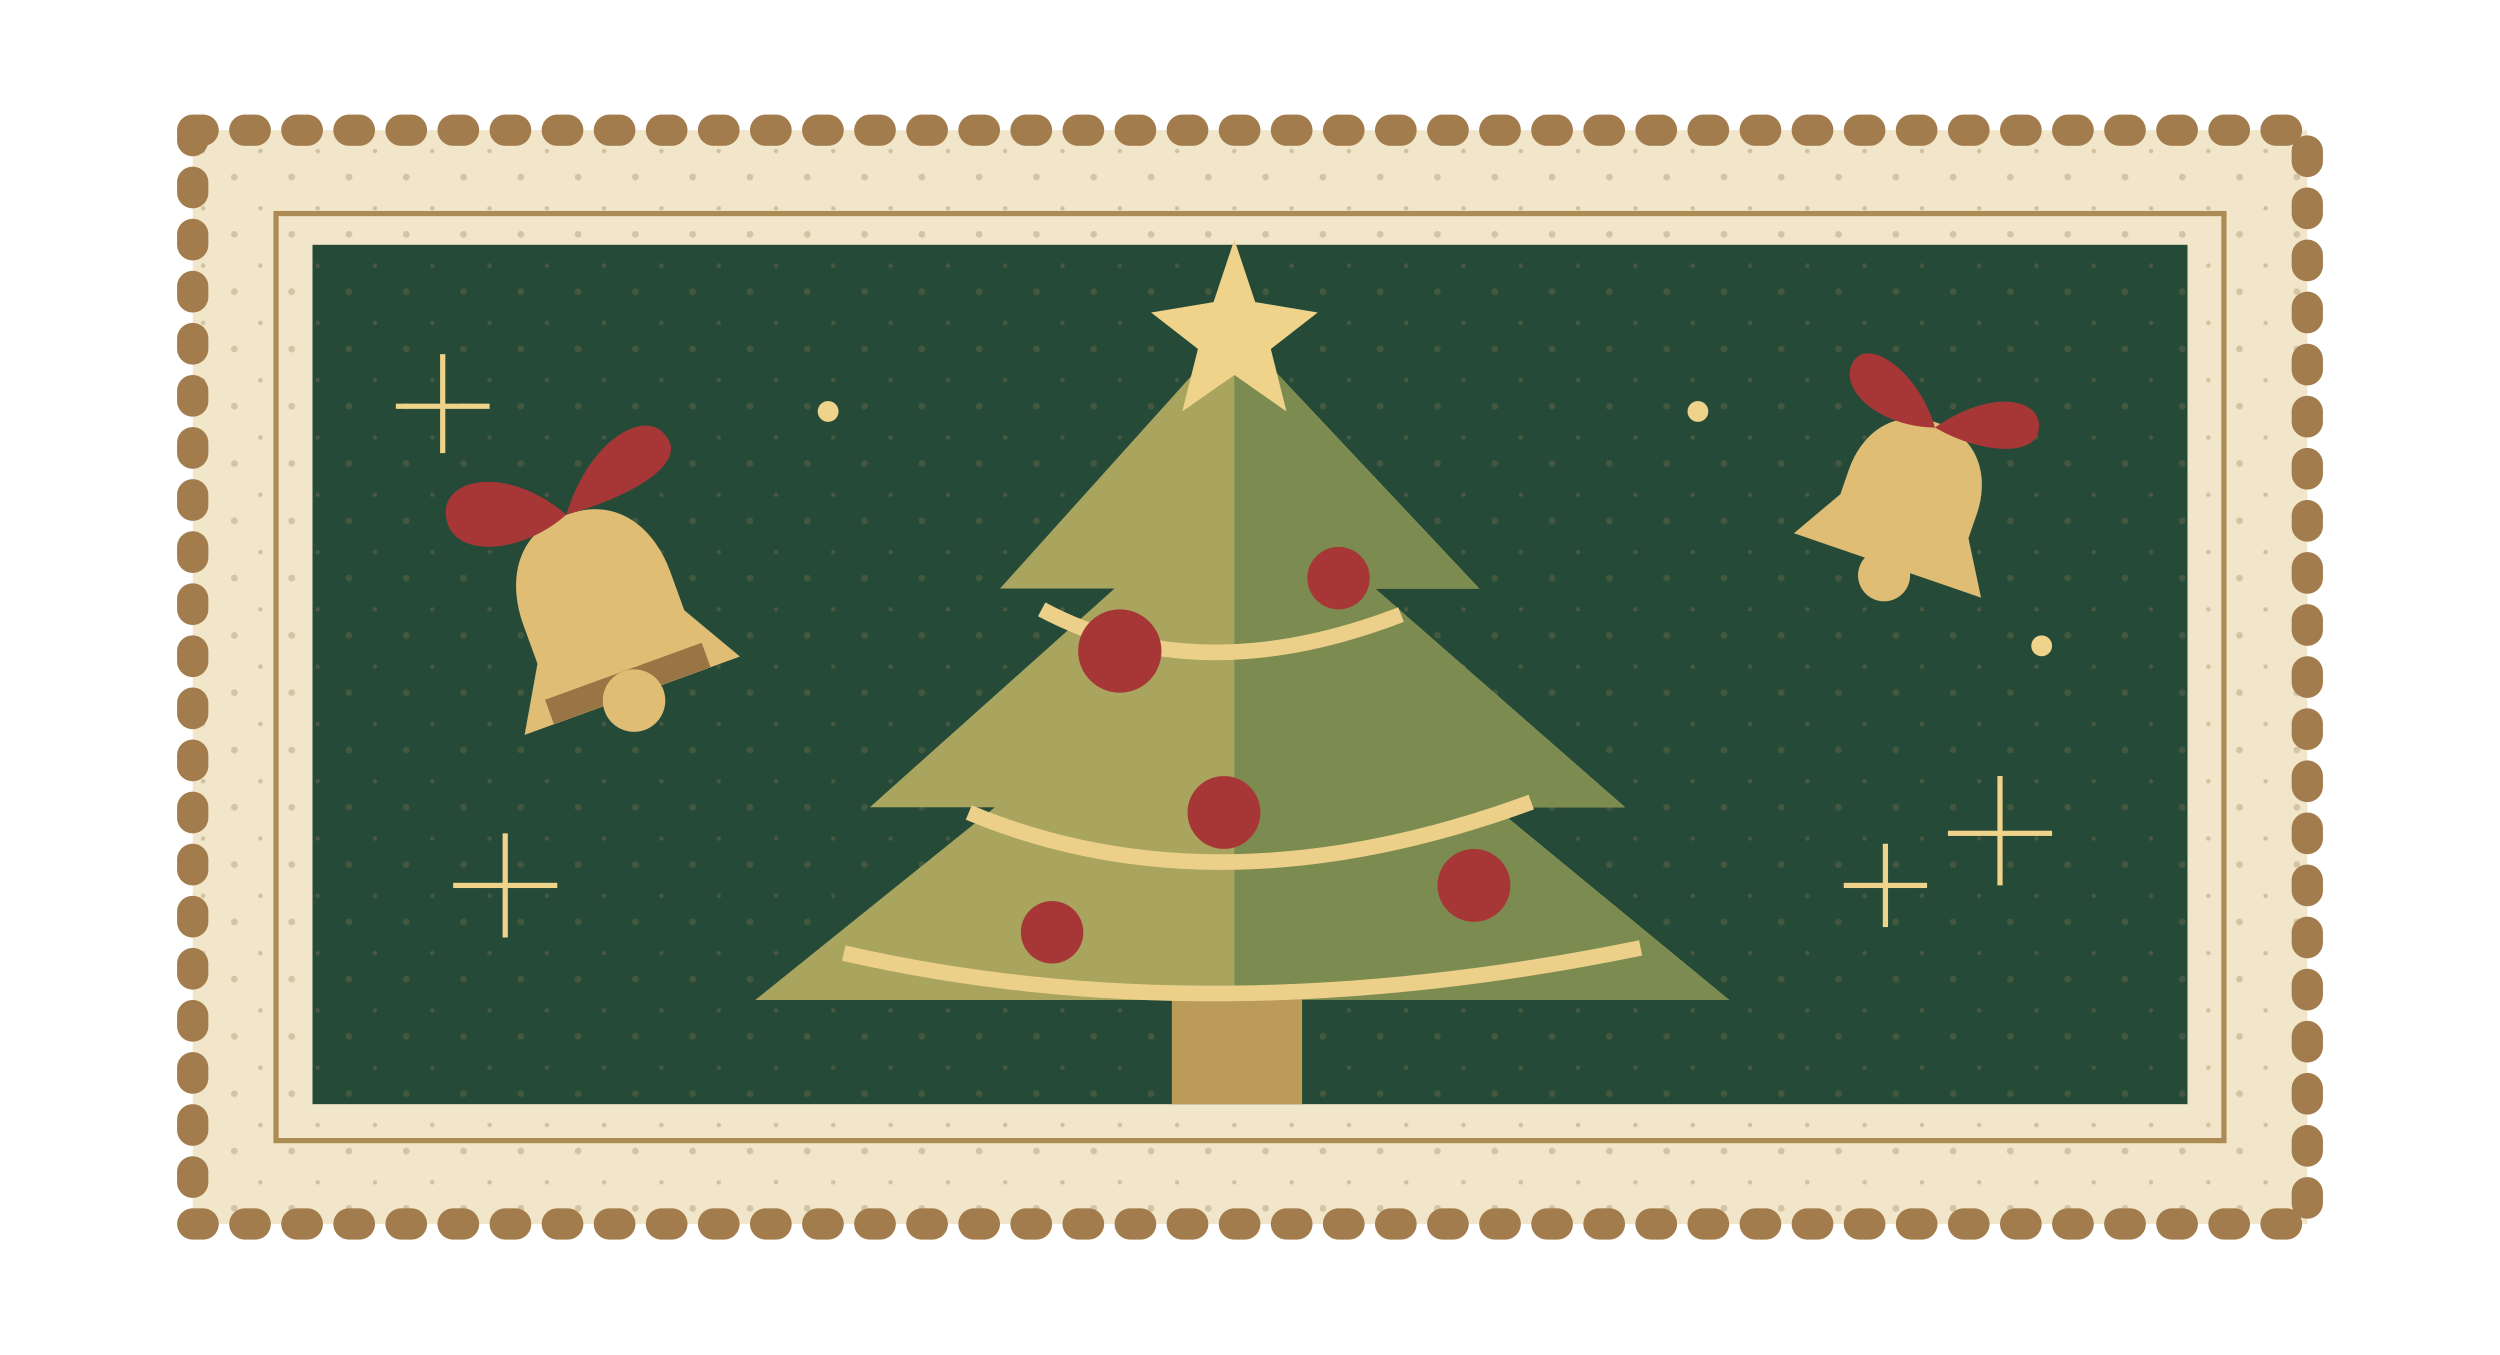
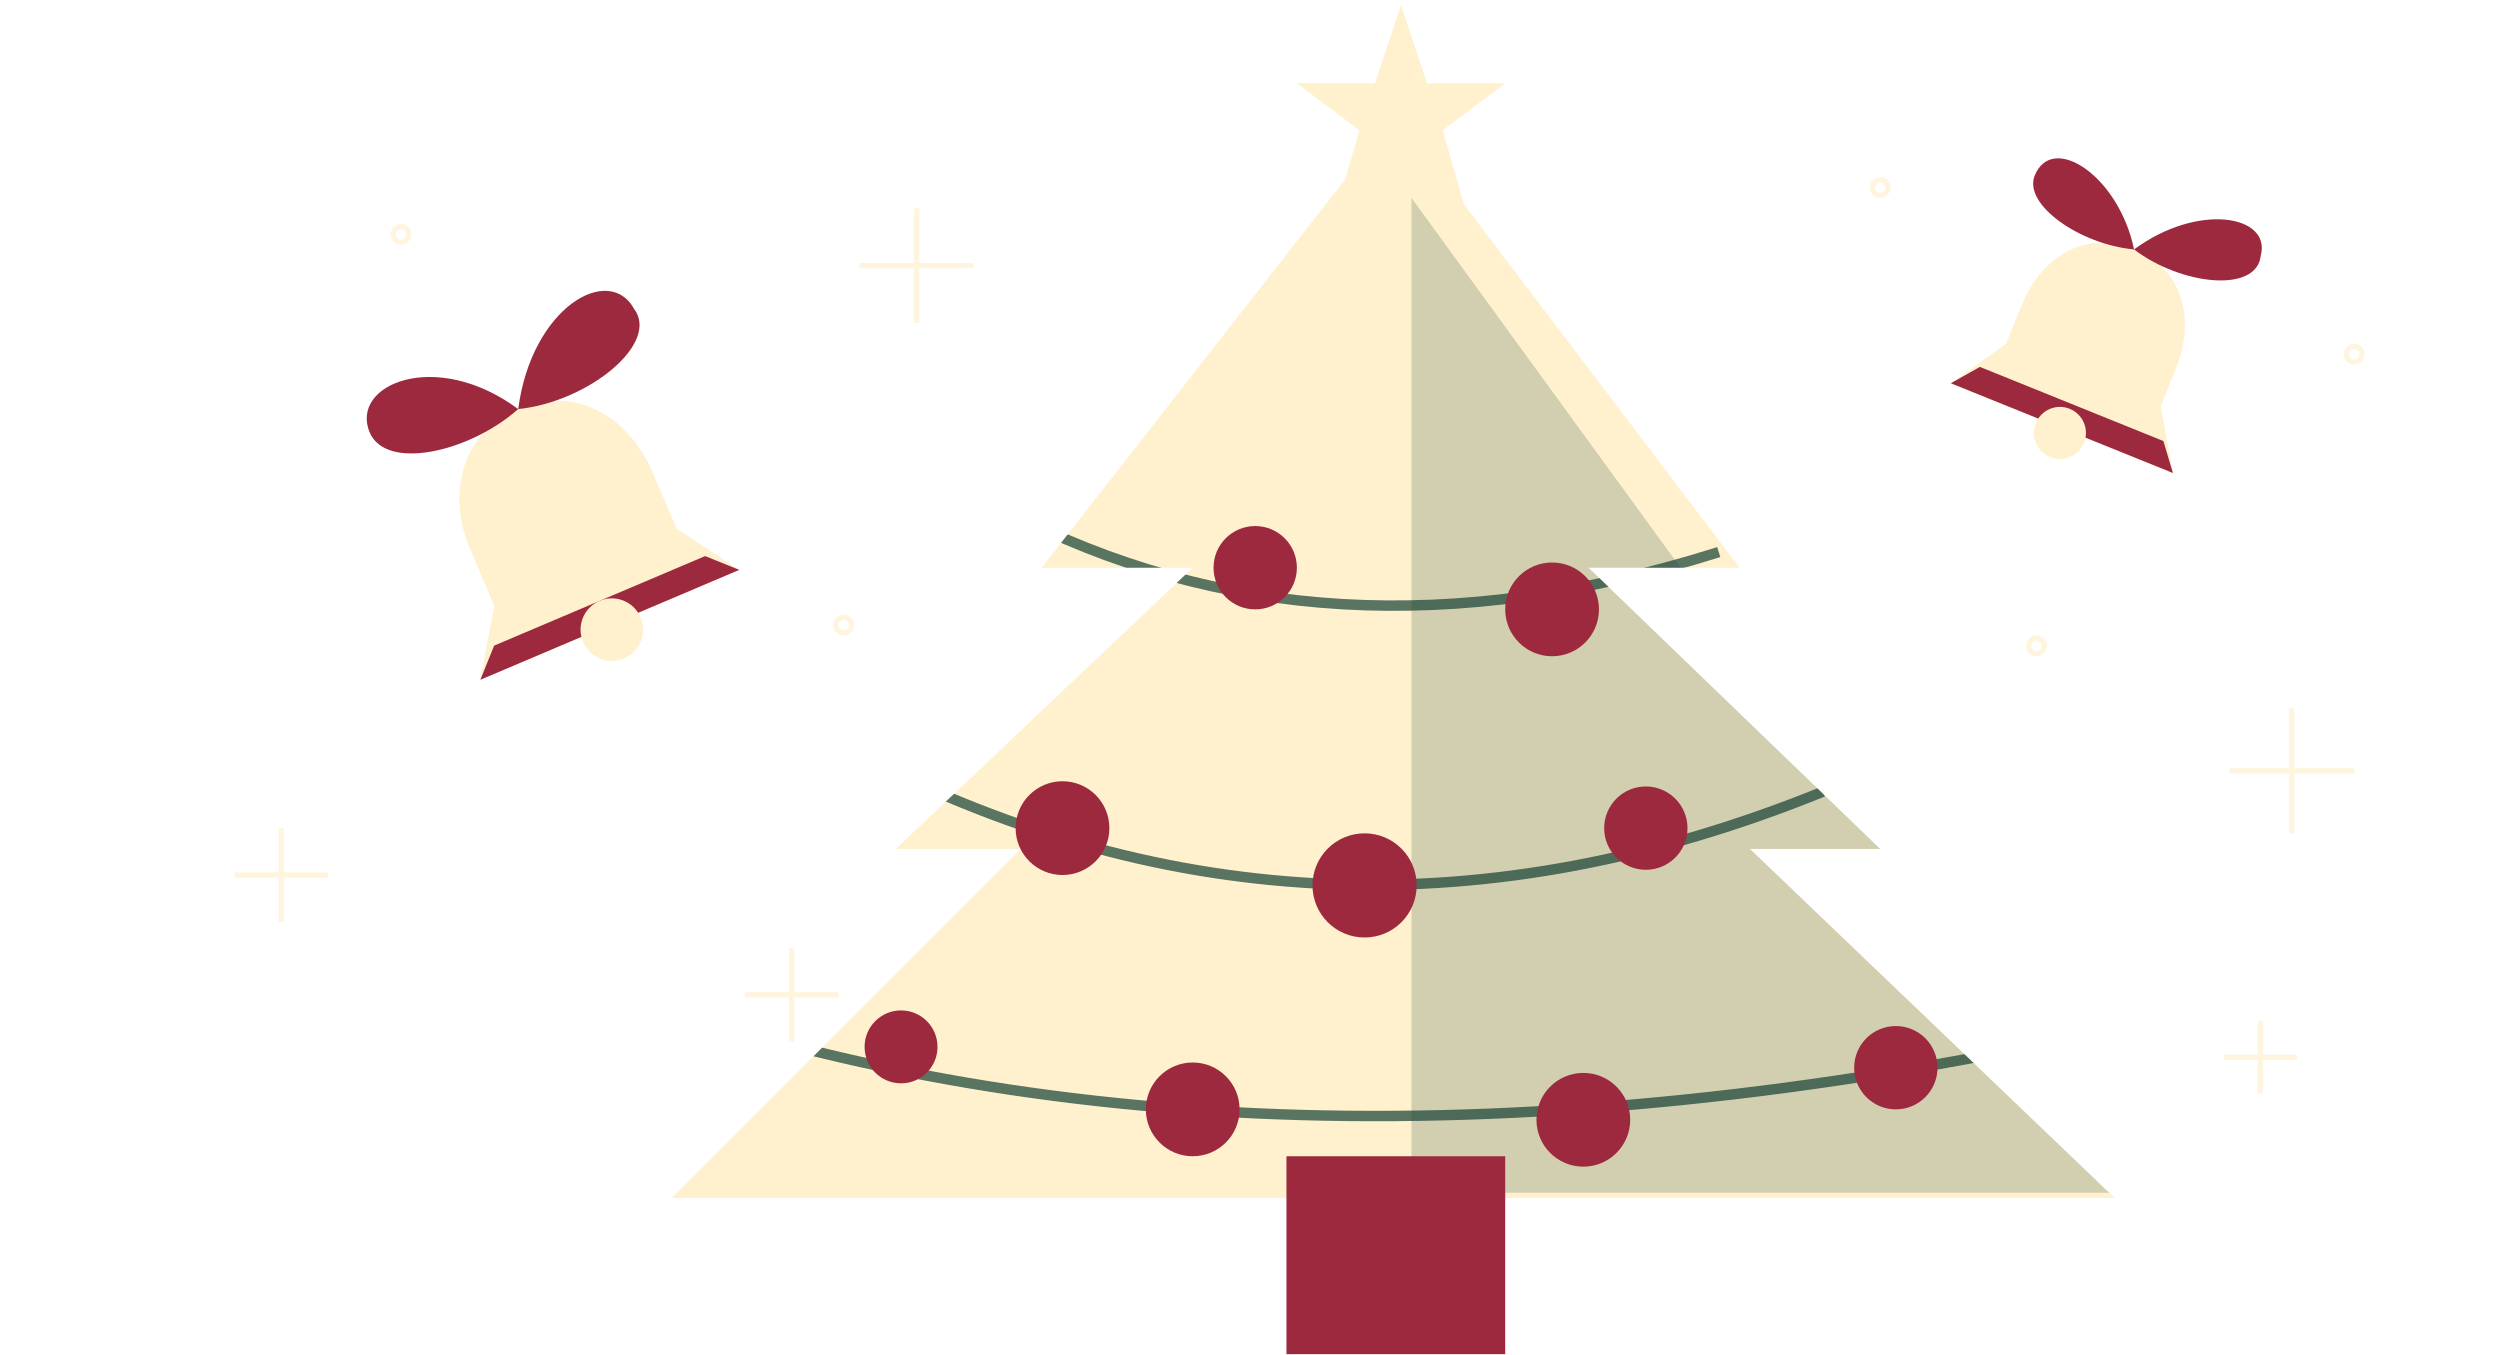
<svg xmlns="http://www.w3.org/2000/svg" width="480" height="260" viewBox="0 0 480 260">
  <defs>
-     <pattern id="paper" width="11" height="11" patternUnits="userSpaceOnUse">
-       <circle cx="1" cy="1" r=".65" fill="#8b754f" opacity=".3" />
-       <circle cx="6" cy="7" r=".43" fill="#8b754f" opacity=".33" />
-     </pattern>
+     <path id="tree" d="M268 22 334 109h-29l56 54h-25l70 67H129l67-67h-24l57-54h-29z" />
+     <clipPath id="tree-cut">
+       <use href="#tree" />
+     </clipPath>
  </defs>
-   <path fill="#f1e6c9" d="M37 25h406v210H37z" />
-   <path fill="url(#paper)" d="M37 25h406v210H37z" />
-   <path d="M37 25h406v210H37z" fill="none" stroke="#a27c4c" stroke-width="6" stroke-dasharray="2 8" stroke-linecap="round" />
-   <path d="M53 41h374v178H53z" fill="none" stroke="#ac8b54" />
-   <path d="M60 47h360v165H60z" fill="#254b38" />
-   <path d="M60 47h360v165H60z" fill="url(#paper)" />
-   <path d="M237 63 284 113h-20l48 42h-25l45 37H145l46-37h-24l47-42h-22z" fill="#a9a55f" />
-   <path d="M237 63 284 113h-20l48 42h-25l45 37h-95z" fill="#7c8c50" />
-   <path d="M225 191h25v21h-25z" fill="#bc9a58" />
-   <g fill="none" stroke="#ecd08a" stroke-width="3">
-     <path d="M200 117q30 16 69 1M186 156q48 20 108-2M162 183q70 16 153-1" />
+   <use href="#tree" fill="#fff0ce" />
+   <path d="M271 38v191h139z" fill="#123e32" opacity=".19" clip-path="url(#tree-cut)" />
+   <path d="M247 222h42v38h-42z" fill="#9c293d" />
+   <g clip-path="url(#tree-cut)" fill="none" stroke="#123e32" stroke-width="2">
+     <path d="M193 98q61 32 137 8M165 145q89 46 185 7M126 193q122 41 287 3" opacity=".7" />
  </g>
-   <g fill="#a73736">
-     <circle cx="215" cy="125" r="8" />
-     <circle cx="257" cy="111" r="6" />
-     <circle cx="235" cy="156" r="7" />
-     <circle cx="283" cy="170" r="7" />
-     <circle cx="202" cy="179" r="6" />
+   <g fill="#9c293d">
+     <circle cx="241" cy="109" r="8" />
+     <circle cx="298" cy="117" r="9" />
+     <circle cx="204" cy="159" r="9" />
+     <circle cx="262" cy="170" r="10" />
+     <circle cx="316" cy="159" r="8" />
+     <circle cx="173" cy="201" r="7" />
+     <circle cx="229" cy="213" r="9" />
+     <circle cx="304" cy="215" r="9" />
+     <circle cx="364" cy="205" r="8" />
  </g>
-   <g transform="translate(119 127) rotate(-20)">
-     <path d="M0-30c-11 0-15 9-15 17v8l-7 12h44L15-5v-8c0-8-4-17-15-17z" fill="#dfbd75" />
-     <path d="M-16 2h32v5h-32z" fill="#997546" />
-     <circle cy="8" r="6" fill="#dfbd75" />
-     <path d="M0-30c-8-14-22-15-22-6 0 7 12 10 22 6 9-12 21-14 23-8 3 7-11 9-23 8z" fill="#a73736" />
+   <path d="m269 1 5 15h15l-12 9 4 14-12-9-12 9 4-14-12-9h15z" fill="#fff0ce" />
+   <g transform="translate(112 108) rotate(-23)">
+     <path d="M0-32c-13 0-19 11-19 21V1l-8 12h54L19 1v-12c0-10-6-21-19-21z" fill="#fff0ce" />
+     <path d="M-22 8h44l5 5h-54z" fill="#9c293d" />
+     <circle cy="14" r="6" fill="#fff0ce" />
+     <path d="M0-32c-10-17-28-17-28-7 0 8 16 11 28 7 10-17 27-19 28-9 2 8-15 13-28 9z" fill="#9c293d" />
  </g>
-   <g transform="translate(365 101) rotate(19)">
-     <path d="M0-21c-9 0-13 7-13 14v5l-6 10h38l-6-10v-5c0-7-4-14-13-14z" fill="#dfbd75" />
-     <circle cy="10" r="5" fill="#dfbd75" />
-     <path d="M0-20c-7-10-20-13-19-5 1 5 10 8 19 5 8-11 18-12 19-6 1 5-9 8-19 6z" fill="#a73736" />
+   <g transform="translate(400 72) rotate(22)">
+     <path d="M0-26c-11 0-16 9-16 18v8l-7 11h46L16 0v-8c0-9-5-18-16-18z" fill="#fff0ce" />
+     <path d="M-19 6h38l4 5h-46z" fill="#9c293d" />
+     <circle cy="12" r="5" fill="#fff0ce" />
+     <path d="M0-26c-8-12-23-15-23-6 0 6 13 9 23 6 8-13 22-16 23-8 2 7-12 11-23 8z" fill="#9c293d" />
  </g>
-   <g fill="#efd38a">
-     <path d="m237 46 4 12 12 2-9 7 3 12-10-7-10 7 3-12-9-7 12-2z" />
-     <path d="M85 68v19m-9-9h18m290 71v21m-10-10h20m-297 0v20m-10-10h20m255-8v16m-8-8h16" fill="none" stroke="#efd38a" />
-     <circle cx="159" cy="79" r="2" />
-     <circle cx="326" cy="79" r="2" />
-     <circle cx="392" cy="124" r="2" />
+   <g stroke="#fff0ce" fill="none" opacity=".68">
+     <path d="M54 159v18m-9-9h18m89 14v18m-9-9h18m15-151v22m-11-11h22m253 85v24m-12-12h24m-18 48v14m-7-7h14" />
+     <circle cx="77" cy="45" r="1.5" />
+     <circle cx="162" cy="120" r="1.5" />
+     <circle cx="361" cy="36" r="1.5" />
+     <circle cx="391" cy="124" r="1.5" />
+     <circle cx="452" cy="68" r="1.5" />
  </g>
</svg>
